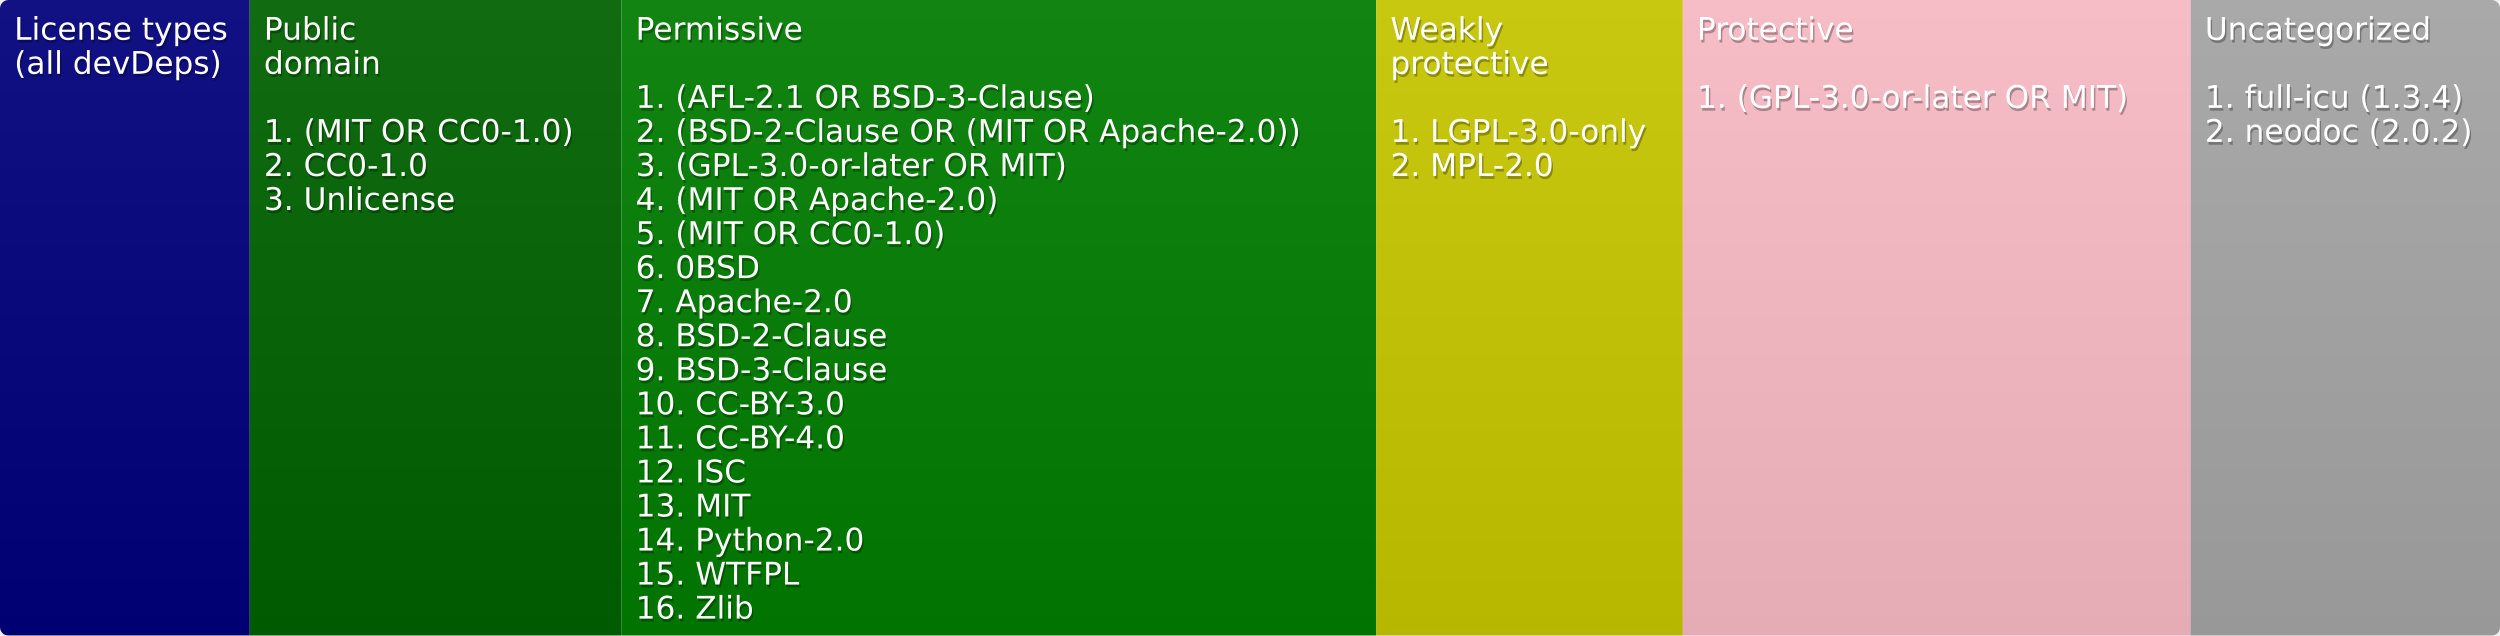
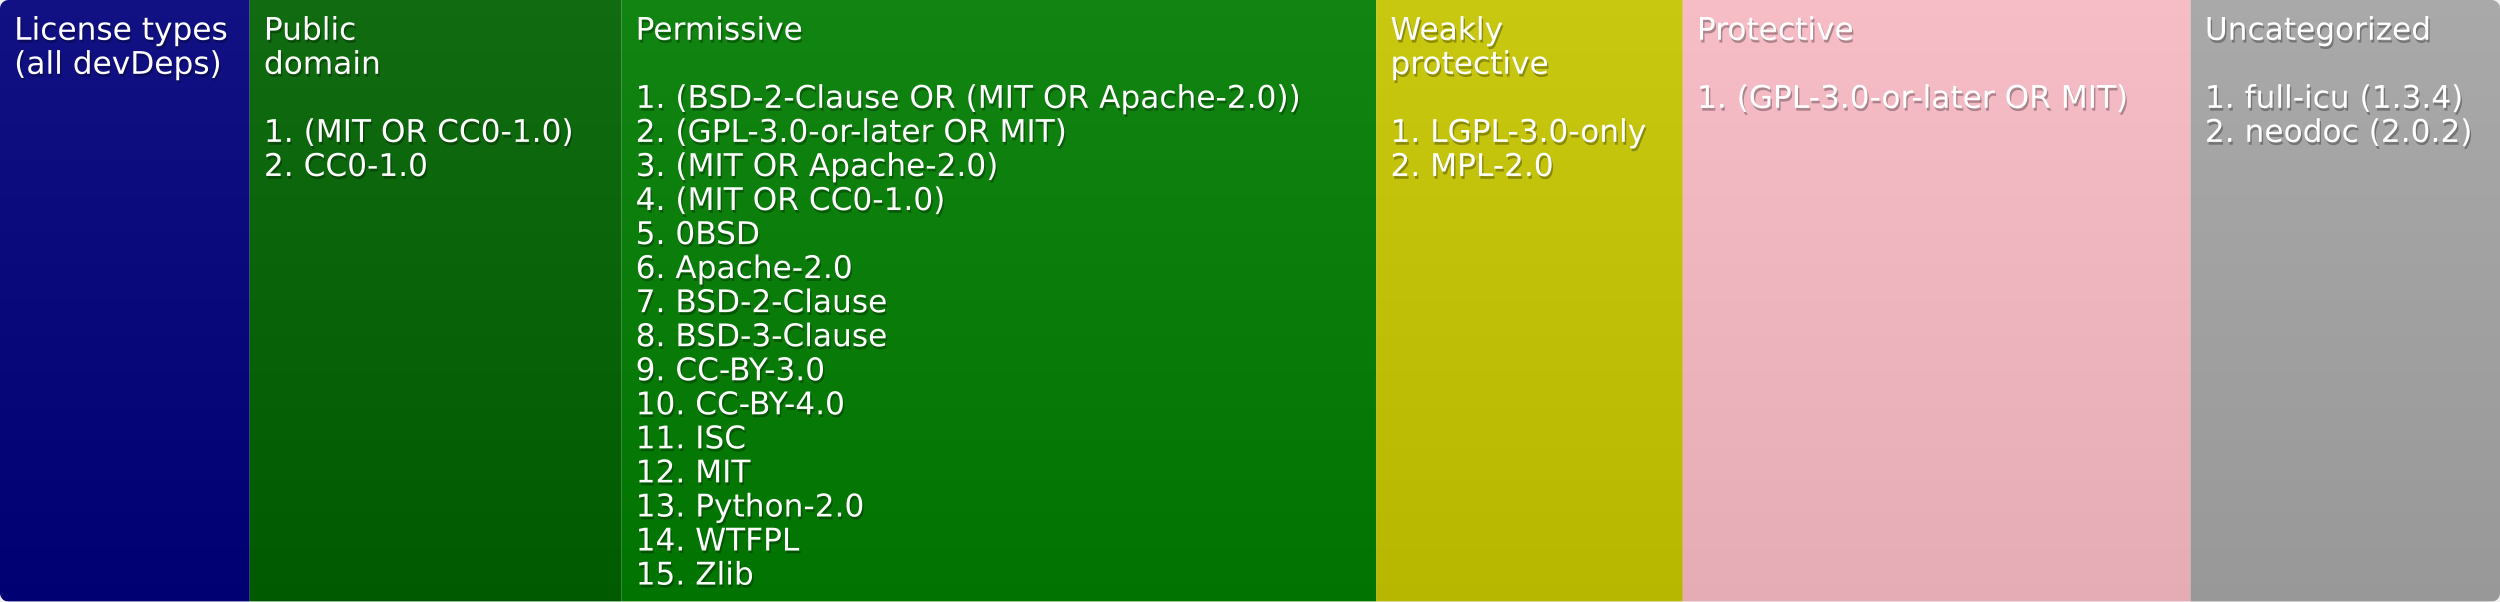
- <svg xmlns="http://www.w3.org/2000/svg" width="881" height="224">
+ <svg xmlns="http://www.w3.org/2000/svg" width="881" height="212">
  <defs>
    <style>text{font-size:11px;font-family:Verdana,DejaVu Sans,Geneva,sans-serif}text.shadow{fill:#010101;fill-opacity:.3}text.high{fill:#fff}</style>
    <linearGradient id="smooth" x2="0" y2="100%">
      <stop offset="0" stop-color="#aaa" stop-opacity=".1" />
      <stop offset="1" stop-opacity=".1" />
    </linearGradient>
    <mask id="round">
      <rect width="100%" height="100%" rx="3" fill="#fff" />
    </mask>
  </defs>
  <g id="bg" mask="url(#round)">
-     <path fill="navy" d="M0 0h88v224H0z" />
-     <path fill="#006400" d="M88 0h131v224H88z" />
-     <path fill="green" d="M219 0h266v224H219z" />
-     <path fill="#cc0" d="M485 0h108v224H485z" />
-     <path fill="pink" d="M593 0h179v224H593z" />
-     <path fill="#a9a9a9" d="M772 0h109v224H772z" />
-     <path fill="url(#smooth)" d="M0 0h881v224H0z" />
+     <path fill="navy" d="M0 0h88v212H0z" />
+     <path fill="#006400" d="M88 0h131v212H88z" />
+     <path fill="green" d="M219 0h266v212H219z" />
+     <path fill="#cc0" d="M485 0h108v212H485z" />
+     <path fill="pink" d="M593 0h179v212H593z" />
+     <path fill="#a9a9a9" d="M772 0h109v212H772z" />
+     <path fill="url(#smooth)" d="M0 0h881v212H0z" />
  </g>
  <g id="fg">
    <text class="shadow" x="5.5" y="15">License types</text>
    <text class="high" x="5" y="14">License types</text>
    <text class="shadow" x="5.5" y="27">(all devDeps)</text>
    <text class="high" x="5" y="26">(all devDeps)</text>
    <text class="shadow" x="93.5" y="15">Public</text>
    <text class="high" x="93" y="14">Public</text>
    <text class="shadow" x="93.5" y="27">domain</text>
    <text class="high" x="93" y="26">domain</text>
    <text class="shadow" x="93.5" y="51">1. (MIT OR CC0-1.0)</text>
    <text class="high" x="93" y="50">1. (MIT OR CC0-1.0)</text>
    <text class="shadow" x="93.5" y="63">2. CC0-1.0</text>
    <text class="high" x="93" y="62">2. CC0-1.0</text>
-     <text class="shadow" x="93.5" y="75">3. Unlicense</text>
-     <text class="high" x="93" y="74">3. Unlicense</text>
    <text class="shadow" x="224.5" y="15">Permissive</text>
    <text class="high" x="224" y="14">Permissive</text>
-     <text class="shadow" x="224.5" y="39">1. (AFL-2.1 OR BSD-3-Clause)</text>
-     <text class="high" x="224" y="38">1. (AFL-2.1 OR BSD-3-Clause)</text>
-     <text class="shadow" x="224.5" y="51">2. (BSD-2-Clause OR (MIT OR Apache-2.0))</text>
-     <text class="high" x="224" y="50">2. (BSD-2-Clause OR (MIT OR Apache-2.0))</text>
-     <text class="shadow" x="224.5" y="63">3. (GPL-3.0-or-later OR MIT)</text>
-     <text class="high" x="224" y="62">3. (GPL-3.0-or-later OR MIT)</text>
-     <text class="shadow" x="224.5" y="75">4. (MIT OR Apache-2.0)</text>
-     <text class="high" x="224" y="74">4. (MIT OR Apache-2.0)</text>
-     <text class="shadow" x="224.5" y="87">5. (MIT OR CC0-1.0)</text>
-     <text class="high" x="224" y="86">5. (MIT OR CC0-1.0)</text>
-     <text class="shadow" x="224.5" y="99">6. 0BSD</text>
-     <text class="high" x="224" y="98">6. 0BSD</text>
-     <text class="shadow" x="224.5" y="111">7. Apache-2.0</text>
-     <text class="high" x="224" y="110">7. Apache-2.0</text>
-     <text class="shadow" x="224.5" y="123">8. BSD-2-Clause</text>
-     <text class="high" x="224" y="122">8. BSD-2-Clause</text>
-     <text class="shadow" x="224.5" y="135">9. BSD-3-Clause</text>
-     <text class="high" x="224" y="134">9. BSD-3-Clause</text>
-     <text class="shadow" x="224.5" y="147">10. CC-BY-3.0</text>
-     <text class="high" x="224" y="146">10. CC-BY-3.0</text>
-     <text class="shadow" x="224.5" y="159">11. CC-BY-4.0</text>
-     <text class="high" x="224" y="158">11. CC-BY-4.0</text>
-     <text class="shadow" x="224.5" y="171">12. ISC</text>
-     <text class="high" x="224" y="170">12. ISC</text>
-     <text class="shadow" x="224.5" y="183">13. MIT</text>
-     <text class="high" x="224" y="182">13. MIT</text>
-     <text class="shadow" x="224.5" y="195">14. Python-2.0</text>
-     <text class="high" x="224" y="194">14. Python-2.0</text>
-     <text class="shadow" x="224.5" y="207">15. WTFPL</text>
-     <text class="high" x="224" y="206">15. WTFPL</text>
-     <text class="shadow" x="224.5" y="219">16. Zlib</text>
-     <text class="high" x="224" y="218">16. Zlib</text>
+     <text class="shadow" x="224.5" y="39">1. (BSD-2-Clause OR (MIT OR Apache-2.0))</text>
+     <text class="high" x="224" y="38">1. (BSD-2-Clause OR (MIT OR Apache-2.0))</text>
+     <text class="shadow" x="224.5" y="51">2. (GPL-3.0-or-later OR MIT)</text>
+     <text class="high" x="224" y="50">2. (GPL-3.0-or-later OR MIT)</text>
+     <text class="shadow" x="224.5" y="63">3. (MIT OR Apache-2.0)</text>
+     <text class="high" x="224" y="62">3. (MIT OR Apache-2.0)</text>
+     <text class="shadow" x="224.5" y="75">4. (MIT OR CC0-1.0)</text>
+     <text class="high" x="224" y="74">4. (MIT OR CC0-1.0)</text>
+     <text class="shadow" x="224.5" y="87">5. 0BSD</text>
+     <text class="high" x="224" y="86">5. 0BSD</text>
+     <text class="shadow" x="224.5" y="99">6. Apache-2.0</text>
+     <text class="high" x="224" y="98">6. Apache-2.0</text>
+     <text class="shadow" x="224.5" y="111">7. BSD-2-Clause</text>
+     <text class="high" x="224" y="110">7. BSD-2-Clause</text>
+     <text class="shadow" x="224.5" y="123">8. BSD-3-Clause</text>
+     <text class="high" x="224" y="122">8. BSD-3-Clause</text>
+     <text class="shadow" x="224.5" y="135">9. CC-BY-3.0</text>
+     <text class="high" x="224" y="134">9. CC-BY-3.0</text>
+     <text class="shadow" x="224.5" y="147">10. CC-BY-4.0</text>
+     <text class="high" x="224" y="146">10. CC-BY-4.0</text>
+     <text class="shadow" x="224.5" y="159">11. ISC</text>
+     <text class="high" x="224" y="158">11. ISC</text>
+     <text class="shadow" x="224.5" y="171">12. MIT</text>
+     <text class="high" x="224" y="170">12. MIT</text>
+     <text class="shadow" x="224.5" y="183">13. Python-2.0</text>
+     <text class="high" x="224" y="182">13. Python-2.0</text>
+     <text class="shadow" x="224.5" y="195">14. WTFPL</text>
+     <text class="high" x="224" y="194">14. WTFPL</text>
+     <text class="shadow" x="224.5" y="207">15. Zlib</text>
+     <text class="high" x="224" y="206">15. Zlib</text>
    <text class="shadow" x="490.5" y="15">Weakly</text>
    <text class="high" x="490" y="14">Weakly</text>
    <text class="shadow" x="490.5" y="27">protective</text>
    <text class="high" x="490" y="26">protective</text>
    <text class="shadow" x="490.5" y="51">1. LGPL-3.0-only</text>
    <text class="high" x="490" y="50">1. LGPL-3.0-only</text>
    <text class="shadow" x="490.5" y="63">2. MPL-2.0</text>
    <text class="high" x="490" y="62">2. MPL-2.0</text>
    <text class="shadow" x="598.5" y="15">Protective</text>
    <text class="high" x="598" y="14">Protective</text>
    <text class="shadow" x="598.5" y="39">1. (GPL-3.0-or-later OR MIT)</text>
    <text class="high" x="598" y="38">1. (GPL-3.0-or-later OR MIT)</text>
    <text class="shadow" x="777.5" y="15">Uncategorized</text>
    <text class="high" x="777" y="14">Uncategorized</text>
    <text class="shadow" x="777.5" y="39">1. full-icu (1.3.4)</text>
    <text class="high" x="777" y="38">1. full-icu (1.3.4)</text>
    <text class="shadow" x="777.5" y="51">2. neodoc (2.0.2)</text>
    <text class="high" x="777" y="50">2. neodoc (2.0.2)</text>
  </g>
</svg>
